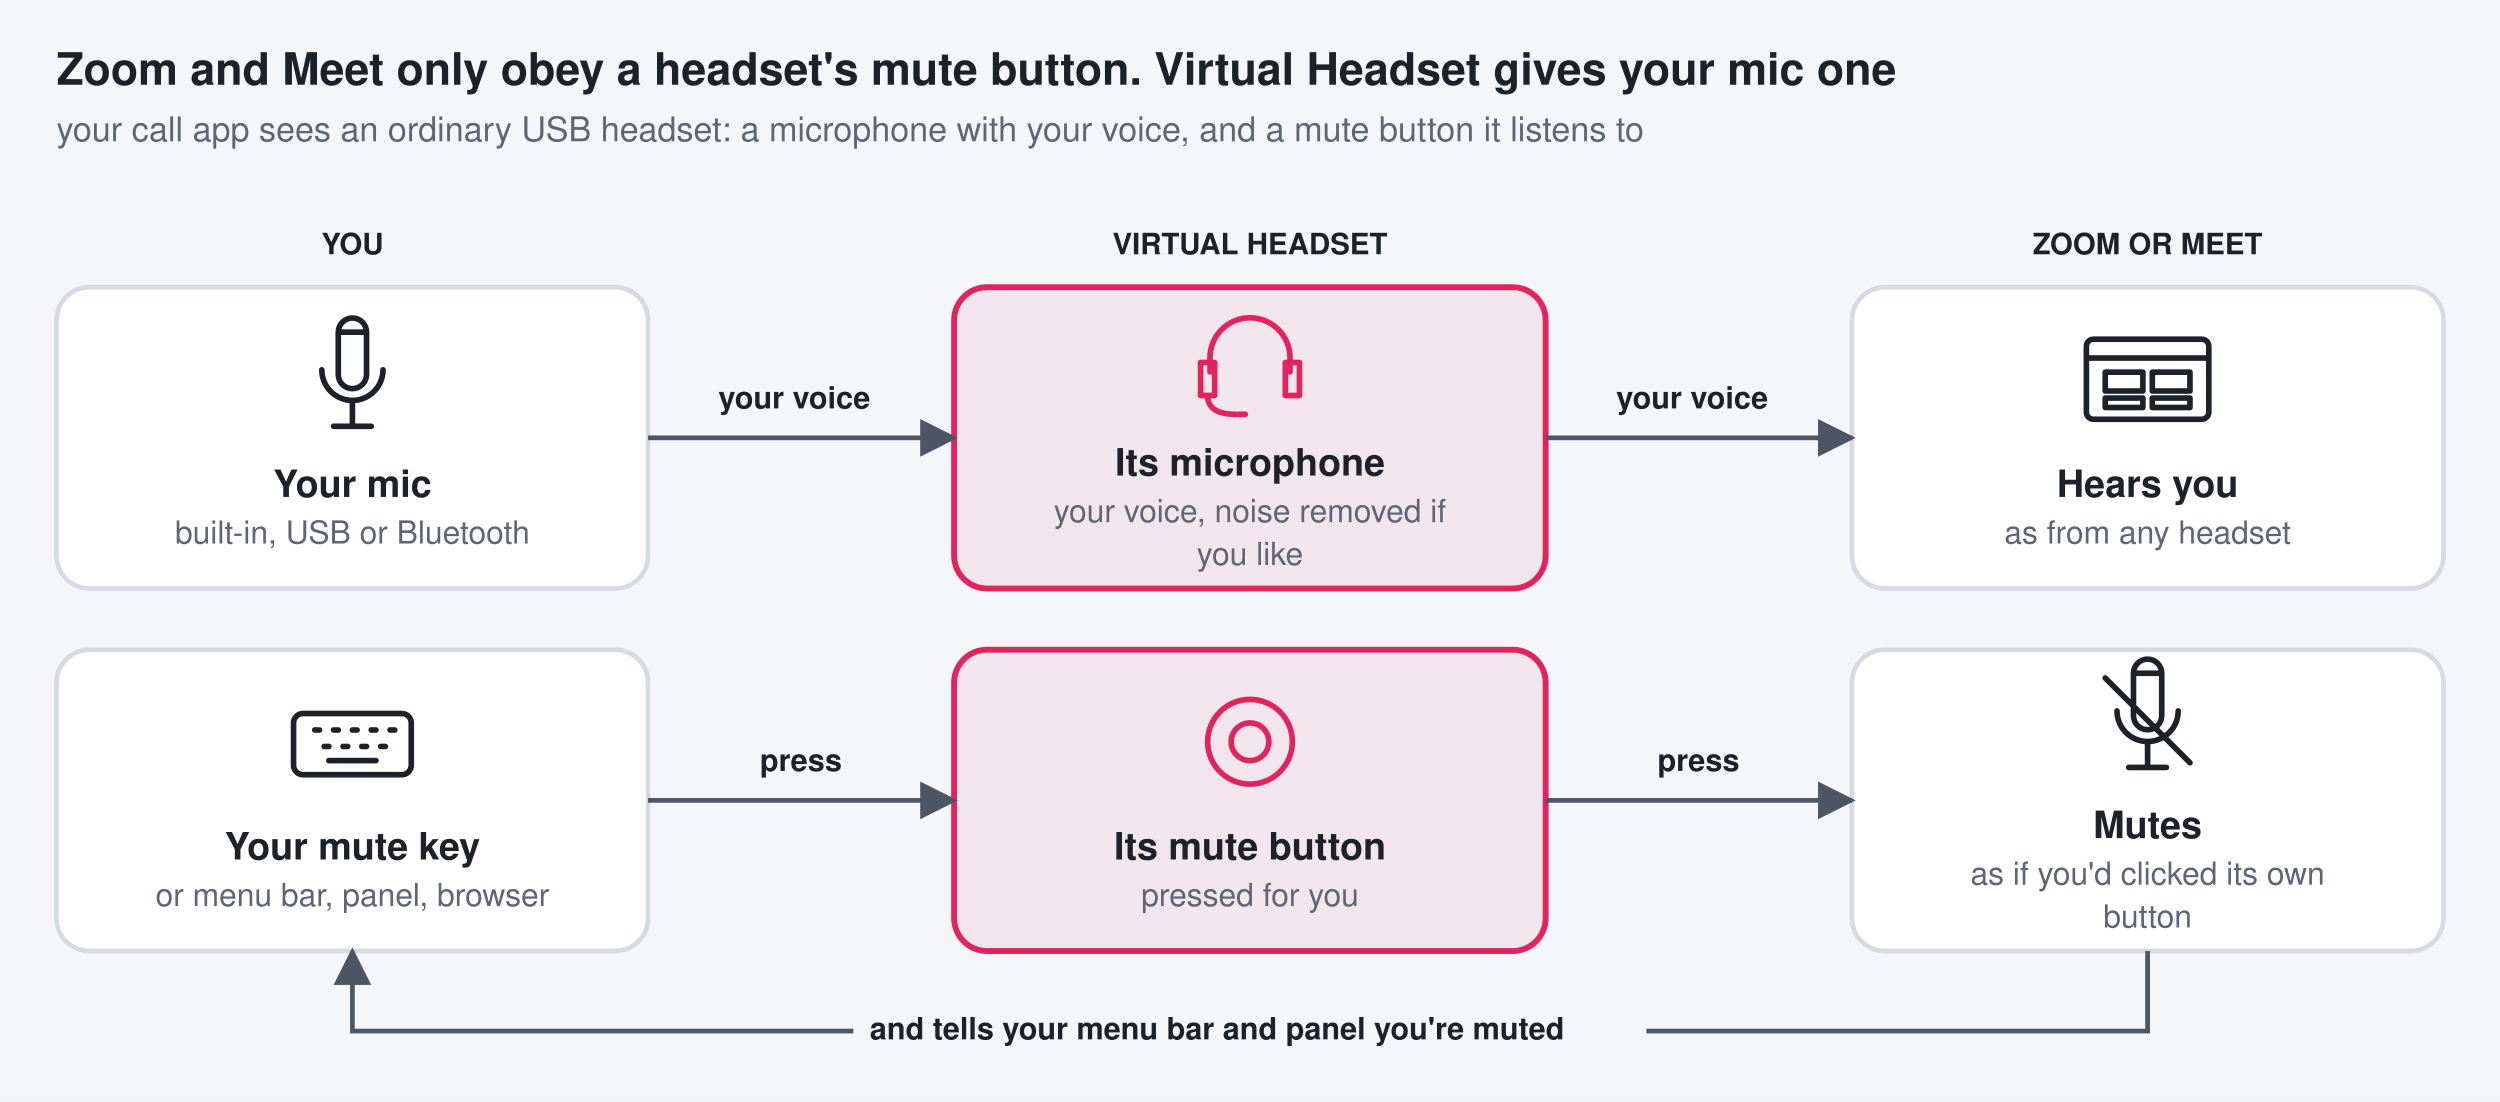
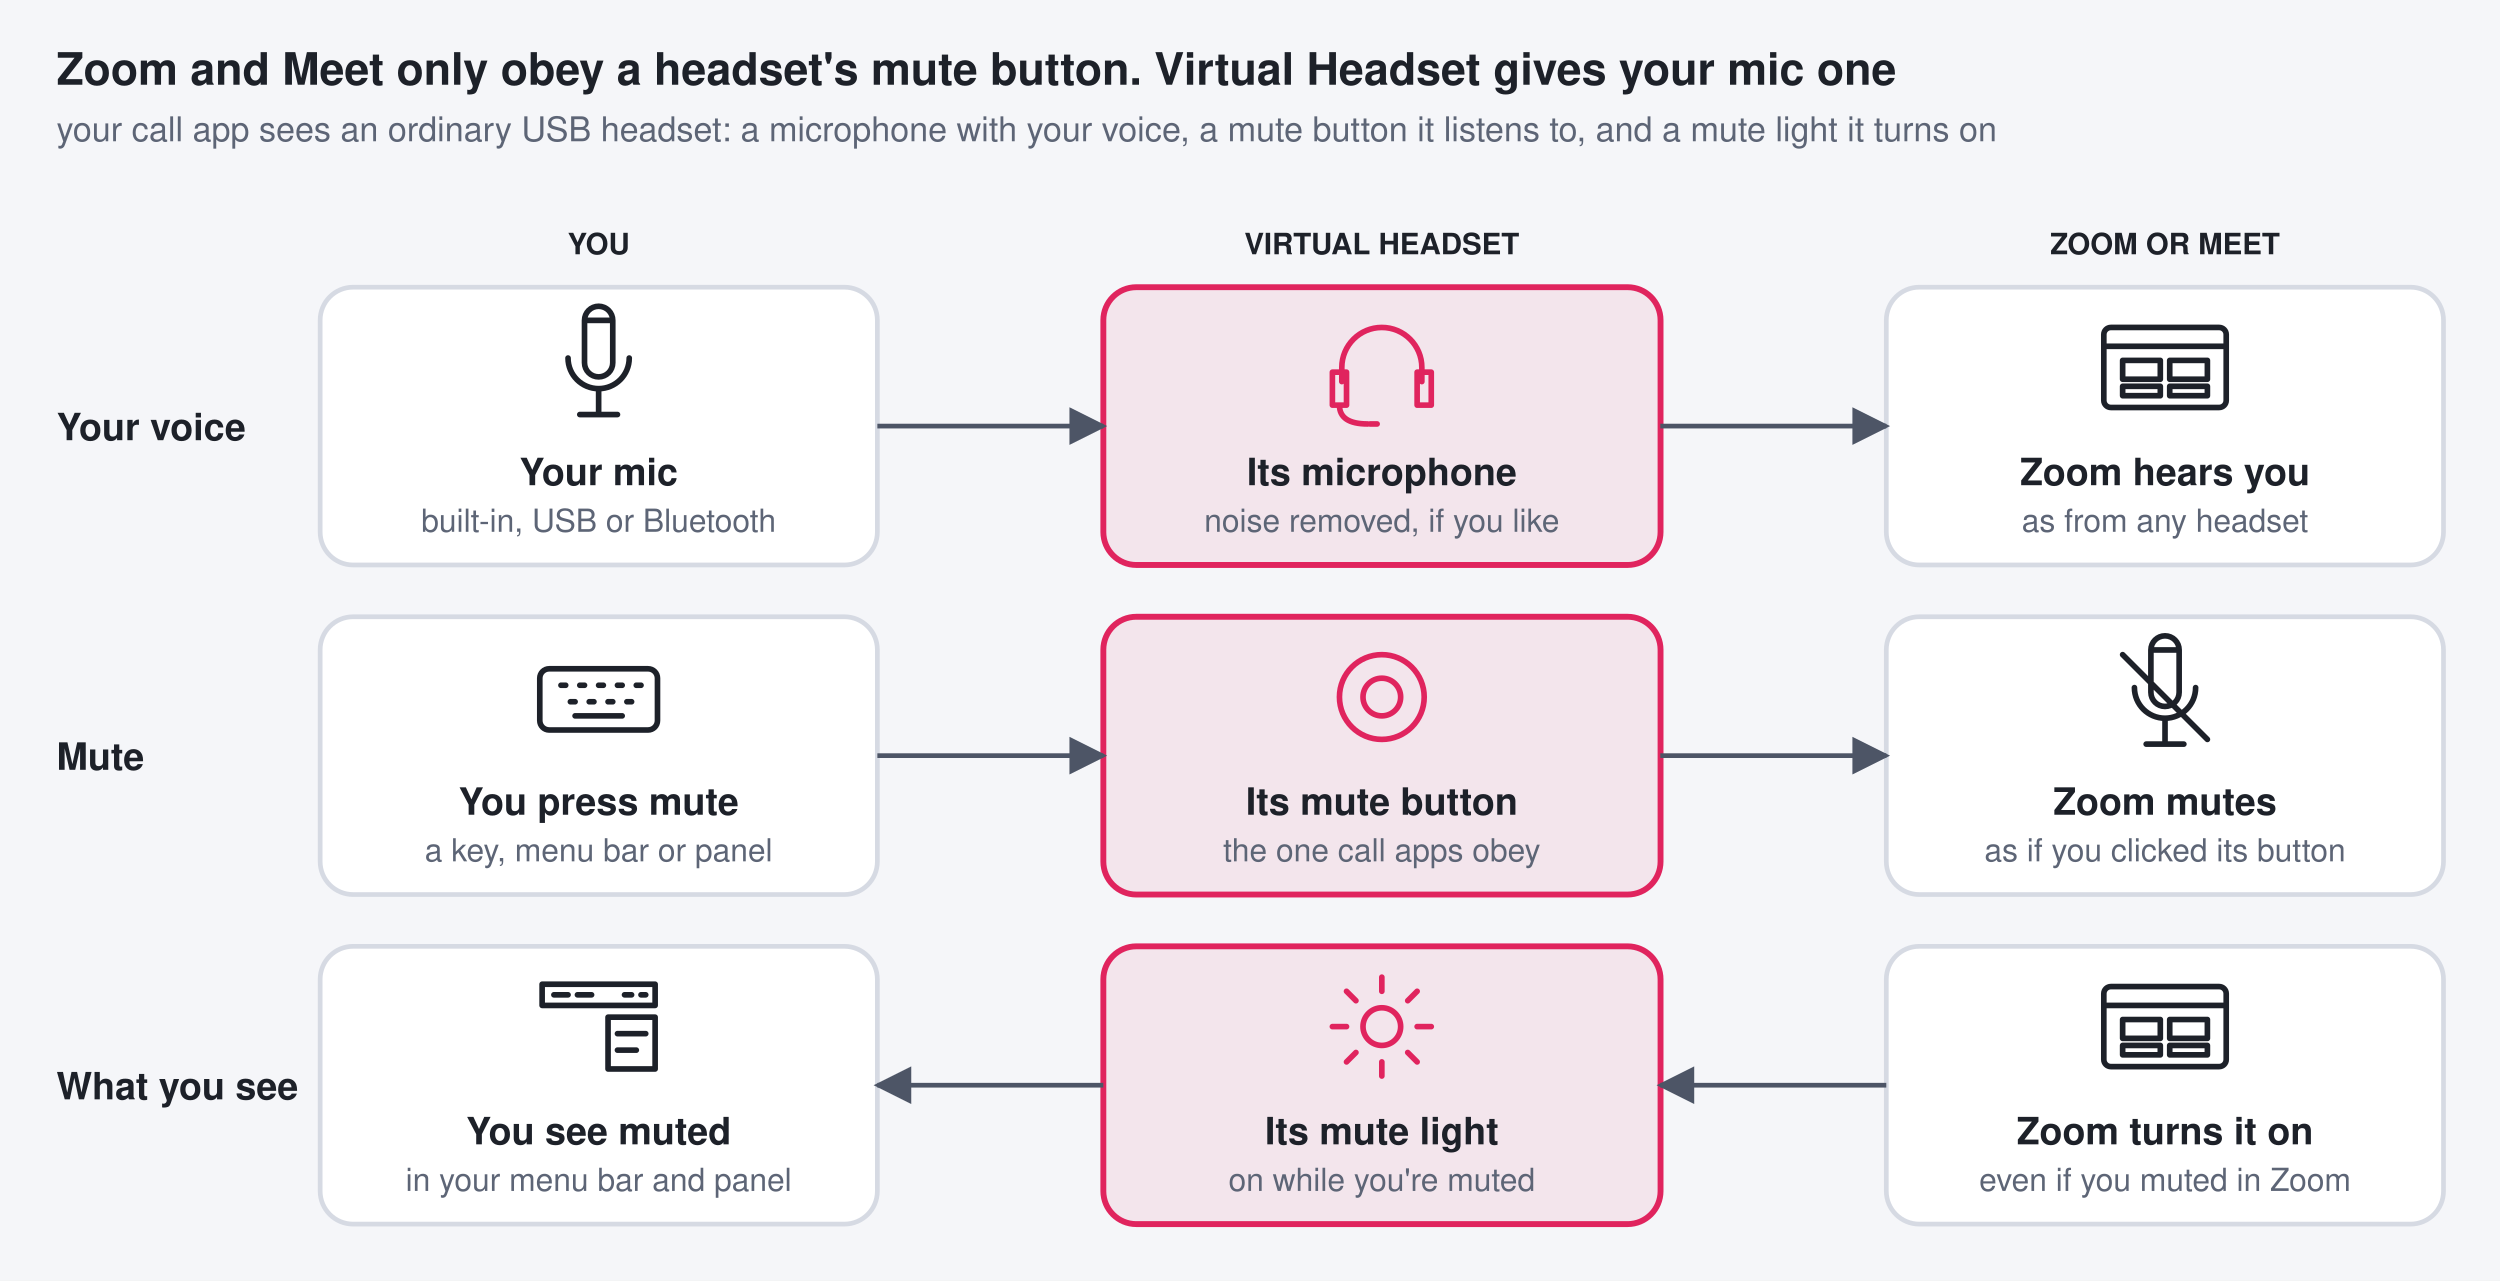
- <svg xmlns="http://www.w3.org/2000/svg" viewBox="0 0 1062 468" width="1062" height="468" role="img">
+ <svg xmlns="http://www.w3.org/2000/svg" viewBox="0 0 1062 544" width="1062" height="544" role="img">
  <style>
  text { font-family: -apple-system, 'Segoe UI', Helvetica, Arial, sans-serif; fill: #1d2129; }
  .bg { fill: #f5f6f9; }
  .box { fill: #ffffff; stroke: #d6dae3; stroke-width: 2; }
  .key { fill: #e0245e; fill-opacity: .08; stroke: #e0245e; stroke-width: 2.5; }
  .head { font-size: 19px; font-weight: 700; }
  .lede { font-size: 14.5px; fill: #5d6576; }
  .title { font-size: 16px; font-weight: 650; }
  .sub { font-size: 13.5px; fill: #5d6576; }
  .label { font-size: 13px; font-weight: 600; fill: #1d2129; }
  .axis { font-size: 12.5px; fill: #5d6576; }
  .axis-strong { font-size: 12.5px; font-weight: 650; fill: #1d2129; }
  .edge { fill: none; stroke: #4d5566; stroke-width: 2; marker-end: url(#arrow); }
  .tick { stroke: #5d6576; stroke-width: 1.5; stroke-dasharray: 4 4; }
  .tag { fill: #f5f6f9; }
  .arrowhead { fill: #4d5566; }
  .badge { fill: #e0245e; }
  .badge-text { font-size: 12px; font-weight: 700; fill: #ffffff; }
  .ink { fill: none; stroke: #1d2129; stroke-width: 2.4; stroke-linecap: round; stroke-linejoin: round; }
  .ink-live { fill: none; stroke: #e0245e; stroke-width: 2.4; stroke-linecap: round; stroke-linejoin: round; }
  .seg-quiet { fill: #ffffff; stroke: #d6dae3; stroke-width: 1.5; }
  .seg-live { fill: #e0245e; fill-opacity: .2; stroke: #e0245e; stroke-width: 1.5; }
  .seg-ok { fill: #23864f; fill-opacity: .2; stroke: #23864f; stroke-width: 1.5; }
  .seg-mono { fill: #4d5566; fill-opacity: .16; stroke: #4d5566; stroke-width: 1.5; }
</style>
  <defs>
    <marker id="arrow" viewBox="0 0 10 10" refX="9" refY="5" markerWidth="8" markerHeight="8" orient="auto-start-reverse">
      <path class="arrowhead" d="M0 0L10 5L0 10z" />
    </marker>
  </defs>
-   <rect class="bg" width="1062" height="468" />
+   <rect class="bg" width="1062" height="544" />
  <text class="head" x="24" y="36">Zoom and Meet only obey a headset's mute button. Virtual Headset gives your mic one</text>
-   <text class="lede" x="24" y="60">your call app sees an ordinary USB headset: a microphone with your voice, and a mute button it listens to</text>
-   <text class="axis-strong" x="149.7" y="108" text-anchor="middle">YOU</text>
-   <text class="axis-strong" x="531" y="108" text-anchor="middle">VIRTUAL HEADSET</text>
-   <text class="axis-strong" x="912.3" y="108" text-anchor="middle">ZOOM OR MEET</text>
-   <rect class="box" x="24" y="122" width="251.3" height="128" rx="14" />
-   <path class="ink" transform="translate(149.7 161.1)" d="M-6 -20h12v18a6 6 0 0 1 -12 0zM-6 -20a6 6 0 0 1 12 0M-13 -4a13 13 0 0 0 26 0M0 9v11M-8 20h16" />
-   <text class="title" x="149.7" y="211.1" text-anchor="middle">Your mic</text>
-   <text class="sub" x="149.7" y="230.9" text-anchor="middle">built-in, USB or Bluetooth</text>
-   <rect class="box" x="24" y="276" width="251.3" height="128" rx="14" />
-   <path class="ink" transform="translate(149.7 315.1)" d="M-21 -12h42a4 4 0 0 1 4 4v18a4 4 0 0 1 -4 4h-42a4 4 0 0 1 -4 -4v-18a4 4 0 0 1 4 -4zM-16 -5h2M-8 -5h2M0 -5h2M8 -5h2M16 -5h2M-12 2h2M-4 2h2M4 2h2M12 2h2M-10 8h20" />
-   <text class="title" x="149.7" y="365.1" text-anchor="middle">Your mute key</text>
-   <text class="sub" x="149.7" y="384.9" text-anchor="middle">or menu bar, panel, browser</text>
-   <rect class="key" x="405.3" y="122" width="251.3" height="128" rx="14" />
-   <path class="ink-live" transform="translate(531 152)" d="M-17 6v-6a17 17 0 0 1 34 0v6M-21 2h6v14h-6zM15 2h6v14h-6zM-18 16q0 8 12 8M-5 24h3" />
-   <text class="title" x="531" y="202" text-anchor="middle">Its microphone</text>
-   <text class="sub" x="531" y="221.8" text-anchor="middle">your voice, noise removed if</text>
-   <text class="sub" x="531" y="240" text-anchor="middle">you like</text>
-   <rect class="key" x="405.3" y="276" width="251.3" height="128" rx="14" />
-   <path class="ink-live" transform="translate(531 315.1)" d="M0 -18a18 18 0 1 1 0 36a18 18 0 1 1 0 -36zM0 -8a8 8 0 1 1 0 16a8 8 0 1 1 0 -16z" />
-   <text class="title" x="531" y="365.1" text-anchor="middle">Its mute button</text>
-   <text class="sub" x="531" y="384.9" text-anchor="middle">pressed for you</text>
-   <rect class="box" x="786.7" y="122" width="251.3" height="128" rx="14" />
-   <path class="ink" transform="translate(912.3 161.1)" d="M-23 -17h46a3 3 0 0 1 3 3v28a3 3 0 0 1 -3 3h-46a3 3 0 0 1 -3 -3v-28a3 3 0 0 1 3 -3zM-26 -9h52M-18 -3h16v8h-16zM2 -3h16v8h-16zM-18 8h16v4h-16zM2 8h16v4h-16z" />
-   <text class="title" x="912.3" y="211.1" text-anchor="middle">Hears you</text>
-   <text class="sub" x="912.3" y="230.9" text-anchor="middle">as from any headset</text>
-   <rect class="box" x="786.7" y="276" width="251.3" height="128" rx="14" />
-   <path class="ink" transform="translate(912.3 306)" d="M-6 -20h12v18a6 6 0 0 1 -12 0zM-6 -20a6 6 0 0 1 12 0M-13 -4a13 13 0 0 0 26 0M0 9v11M-8 20h16M-18 -18L18 18" />
-   <text class="title" x="912.3" y="356" text-anchor="middle">Mutes</text>
-   <text class="sub" x="912.3" y="375.8" text-anchor="middle">as if you'd clicked its own</text>
-   <text class="sub" x="912.3" y="394" text-anchor="middle">button</text>
-   <path class="edge" d="M275.3 186L405.3 186" />
-   <rect class="tag" x="298.2" y="158" width="84.2" height="22" rx="6" />
-   <text class="label" x="305.2" y="173.5">your voice</text>
-   <path class="edge" d="M656.7 186L786.7 186" />
-   <rect class="tag" x="679.6" y="158" width="84.2" height="22" rx="6" />
-   <text class="label" x="686.6" y="173.5">your voice</text>
-   <path class="edge" d="M275.3 340L405.3 340" />
-   <rect class="tag" x="315.8" y="312" width="49.1" height="22" rx="6" />
-   <text class="label" x="322.8" y="327.5">press</text>
-   <path class="edge" d="M656.7 340L786.7 340" />
-   <rect class="tag" x="697.1" y="312" width="49.1" height="22" rx="6" />
-   <text class="label" x="704.1" y="327.5">press</text>
-   <path class="edge" d="M912.3 404L912.3 438L149.7 438L149.7 404" />
-   <rect class="tag" x="362.5" y="426" width="336.9" height="22" rx="6" />
-   <text class="label" x="369.5" y="441.5">and tells your menu bar and panel you're muted</text>
+   <text class="lede" x="24" y="60">your call app sees an ordinary USB headset: a microphone with your voice, a mute button it listens to, and a mute light it turns on</text>
+   <text class="axis-strong" x="254.3" y="108" text-anchor="middle">YOU</text>
+   <text class="axis-strong" x="587" y="108" text-anchor="middle">VIRTUAL HEADSET</text>
+   <text class="axis-strong" x="919.7" y="108" text-anchor="middle">ZOOM OR MEET</text>
+   <text class="title" x="24" y="187">Your voice</text>
+   <text class="title" x="24" y="327">Mute</text>
+   <text class="title" x="24" y="467">What you see</text>
+   <rect class="box" x="136" y="122" width="236.7" height="118" rx="14" />
+   <path class="ink" transform="translate(254.3 156.1)" d="M-6 -20h12v18a6 6 0 0 1 -12 0zM-6 -20a6 6 0 0 1 12 0M-13 -4a13 13 0 0 0 26 0M0 9v11M-8 20h16" />
+   <text class="title" x="254.3" y="206.1" text-anchor="middle">Your mic</text>
+   <text class="sub" x="254.3" y="225.9" text-anchor="middle">built-in, USB or Bluetooth</text>
+   <rect class="key" x="468.7" y="122" width="236.7" height="118" rx="14" />
+   <path class="ink-live" transform="translate(587 156.1)" d="M-17 6v-6a17 17 0 0 1 34 0v6M-21 2h6v14h-6zM15 2h6v14h-6zM-18 16q0 8 12 8M-5 24h3" />
+   <text class="title" x="587" y="206.1" text-anchor="middle">Its microphone</text>
+   <text class="sub" x="587" y="225.9" text-anchor="middle">noise removed, if you like</text>
+   <rect class="box" x="801.3" y="122" width="236.7" height="118" rx="14" />
+   <path class="ink" transform="translate(919.7 156.1)" d="M-23 -17h46a3 3 0 0 1 3 3v28a3 3 0 0 1 -3 3h-46a3 3 0 0 1 -3 -3v-28a3 3 0 0 1 3 -3zM-26 -9h52M-18 -3h16v8h-16zM2 -3h16v8h-16zM-18 8h16v4h-16zM2 8h16v4h-16z" />
+   <text class="title" x="919.7" y="206.1" text-anchor="middle">Zoom hears you</text>
+   <text class="sub" x="919.7" y="225.9" text-anchor="middle">as from any headset</text>
+   <rect class="box" x="136" y="262" width="236.7" height="118" rx="14" />
+   <path class="ink" transform="translate(254.3 296.1)" d="M-21 -12h42a4 4 0 0 1 4 4v18a4 4 0 0 1 -4 4h-42a4 4 0 0 1 -4 -4v-18a4 4 0 0 1 4 -4zM-16 -5h2M-8 -5h2M0 -5h2M8 -5h2M16 -5h2M-12 2h2M-4 2h2M4 2h2M12 2h2M-10 8h20" />
+   <text class="title" x="254.3" y="346.1" text-anchor="middle">You press mute</text>
+   <text class="sub" x="254.3" y="365.9" text-anchor="middle">a key, menu bar or panel</text>
+   <rect class="key" x="468.7" y="262" width="236.7" height="118" rx="14" />
+   <path class="ink-live" transform="translate(587 296.1)" d="M0 -18a18 18 0 1 1 0 36a18 18 0 1 1 0 -36zM0 -8a8 8 0 1 1 0 16a8 8 0 1 1 0 -16z" />
+   <text class="title" x="587" y="346.1" text-anchor="middle">Its mute button</text>
+   <text class="sub" x="587" y="365.9" text-anchor="middle">the one call apps obey</text>
+   <rect class="box" x="801.3" y="262" width="236.7" height="118" rx="14" />
+   <path class="ink" transform="translate(919.7 296.1)" d="M-6 -20h12v18a6 6 0 0 1 -12 0zM-6 -20a6 6 0 0 1 12 0M-13 -4a13 13 0 0 0 26 0M0 9v11M-8 20h16M-18 -18L18 18" />
+   <text class="title" x="919.7" y="346.1" text-anchor="middle">Zoom mutes</text>
+   <text class="sub" x="919.7" y="365.9" text-anchor="middle">as if you clicked its button</text>
+   <rect class="box" x="136" y="402" width="236.7" height="118" rx="14" />
+   <path class="ink" transform="translate(254.3 436.1)" d="M-24 -18h48v9h-48zM-19 -13.5h6M-9 -13.5h6M11 -13.5h3M18 -13.5h2M4 -4h20v22h-20zM8 3h12M8 10h8" />
+   <text class="title" x="254.3" y="486.1" text-anchor="middle">You see muted</text>
+   <text class="sub" x="254.3" y="505.9" text-anchor="middle">in your menu bar and panel</text>
+   <rect class="key" x="468.7" y="402" width="236.7" height="118" rx="14" />
+   <path class="ink-live" transform="translate(587 436.1)" d="M0 -8a8 8 0 1 1 0 16a8 8 0 1 1 0 -16zM0 -21v6M0 15v6M-21 0h6M15 0h6M-15 -15l4 4M11 11l4 4M-15 15l4 -4M11 -11l4 -4" />
+   <text class="title" x="587" y="486.1" text-anchor="middle">Its mute light</text>
+   <text class="sub" x="587" y="505.9" text-anchor="middle">on while you're muted</text>
+   <rect class="box" x="801.3" y="402" width="236.7" height="118" rx="14" />
+   <path class="ink" transform="translate(919.7 436.1)" d="M-23 -17h46a3 3 0 0 1 3 3v28a3 3 0 0 1 -3 3h-46a3 3 0 0 1 -3 -3v-28a3 3 0 0 1 3 -3zM-26 -9h52M-18 -3h16v8h-16zM2 -3h16v8h-16zM-18 8h16v4h-16zM2 8h16v4h-16z" />
+   <text class="title" x="919.7" y="486.1" text-anchor="middle">Zoom turns it on</text>
+   <text class="sub" x="919.7" y="505.9" text-anchor="middle">even if you muted in Zoom</text>
+   <path class="edge" d="M372.7 181L468.7 181" />
+   <path class="edge" d="M705.3 181L801.3 181" />
+   <path class="edge" d="M372.7 321L468.7 321" />
+   <path class="edge" d="M705.3 321L801.3 321" />
+   <path class="edge" d="M801.3 461L705.3 461" />
+   <path class="edge" d="M468.7 461L372.7 461" />
</svg>
